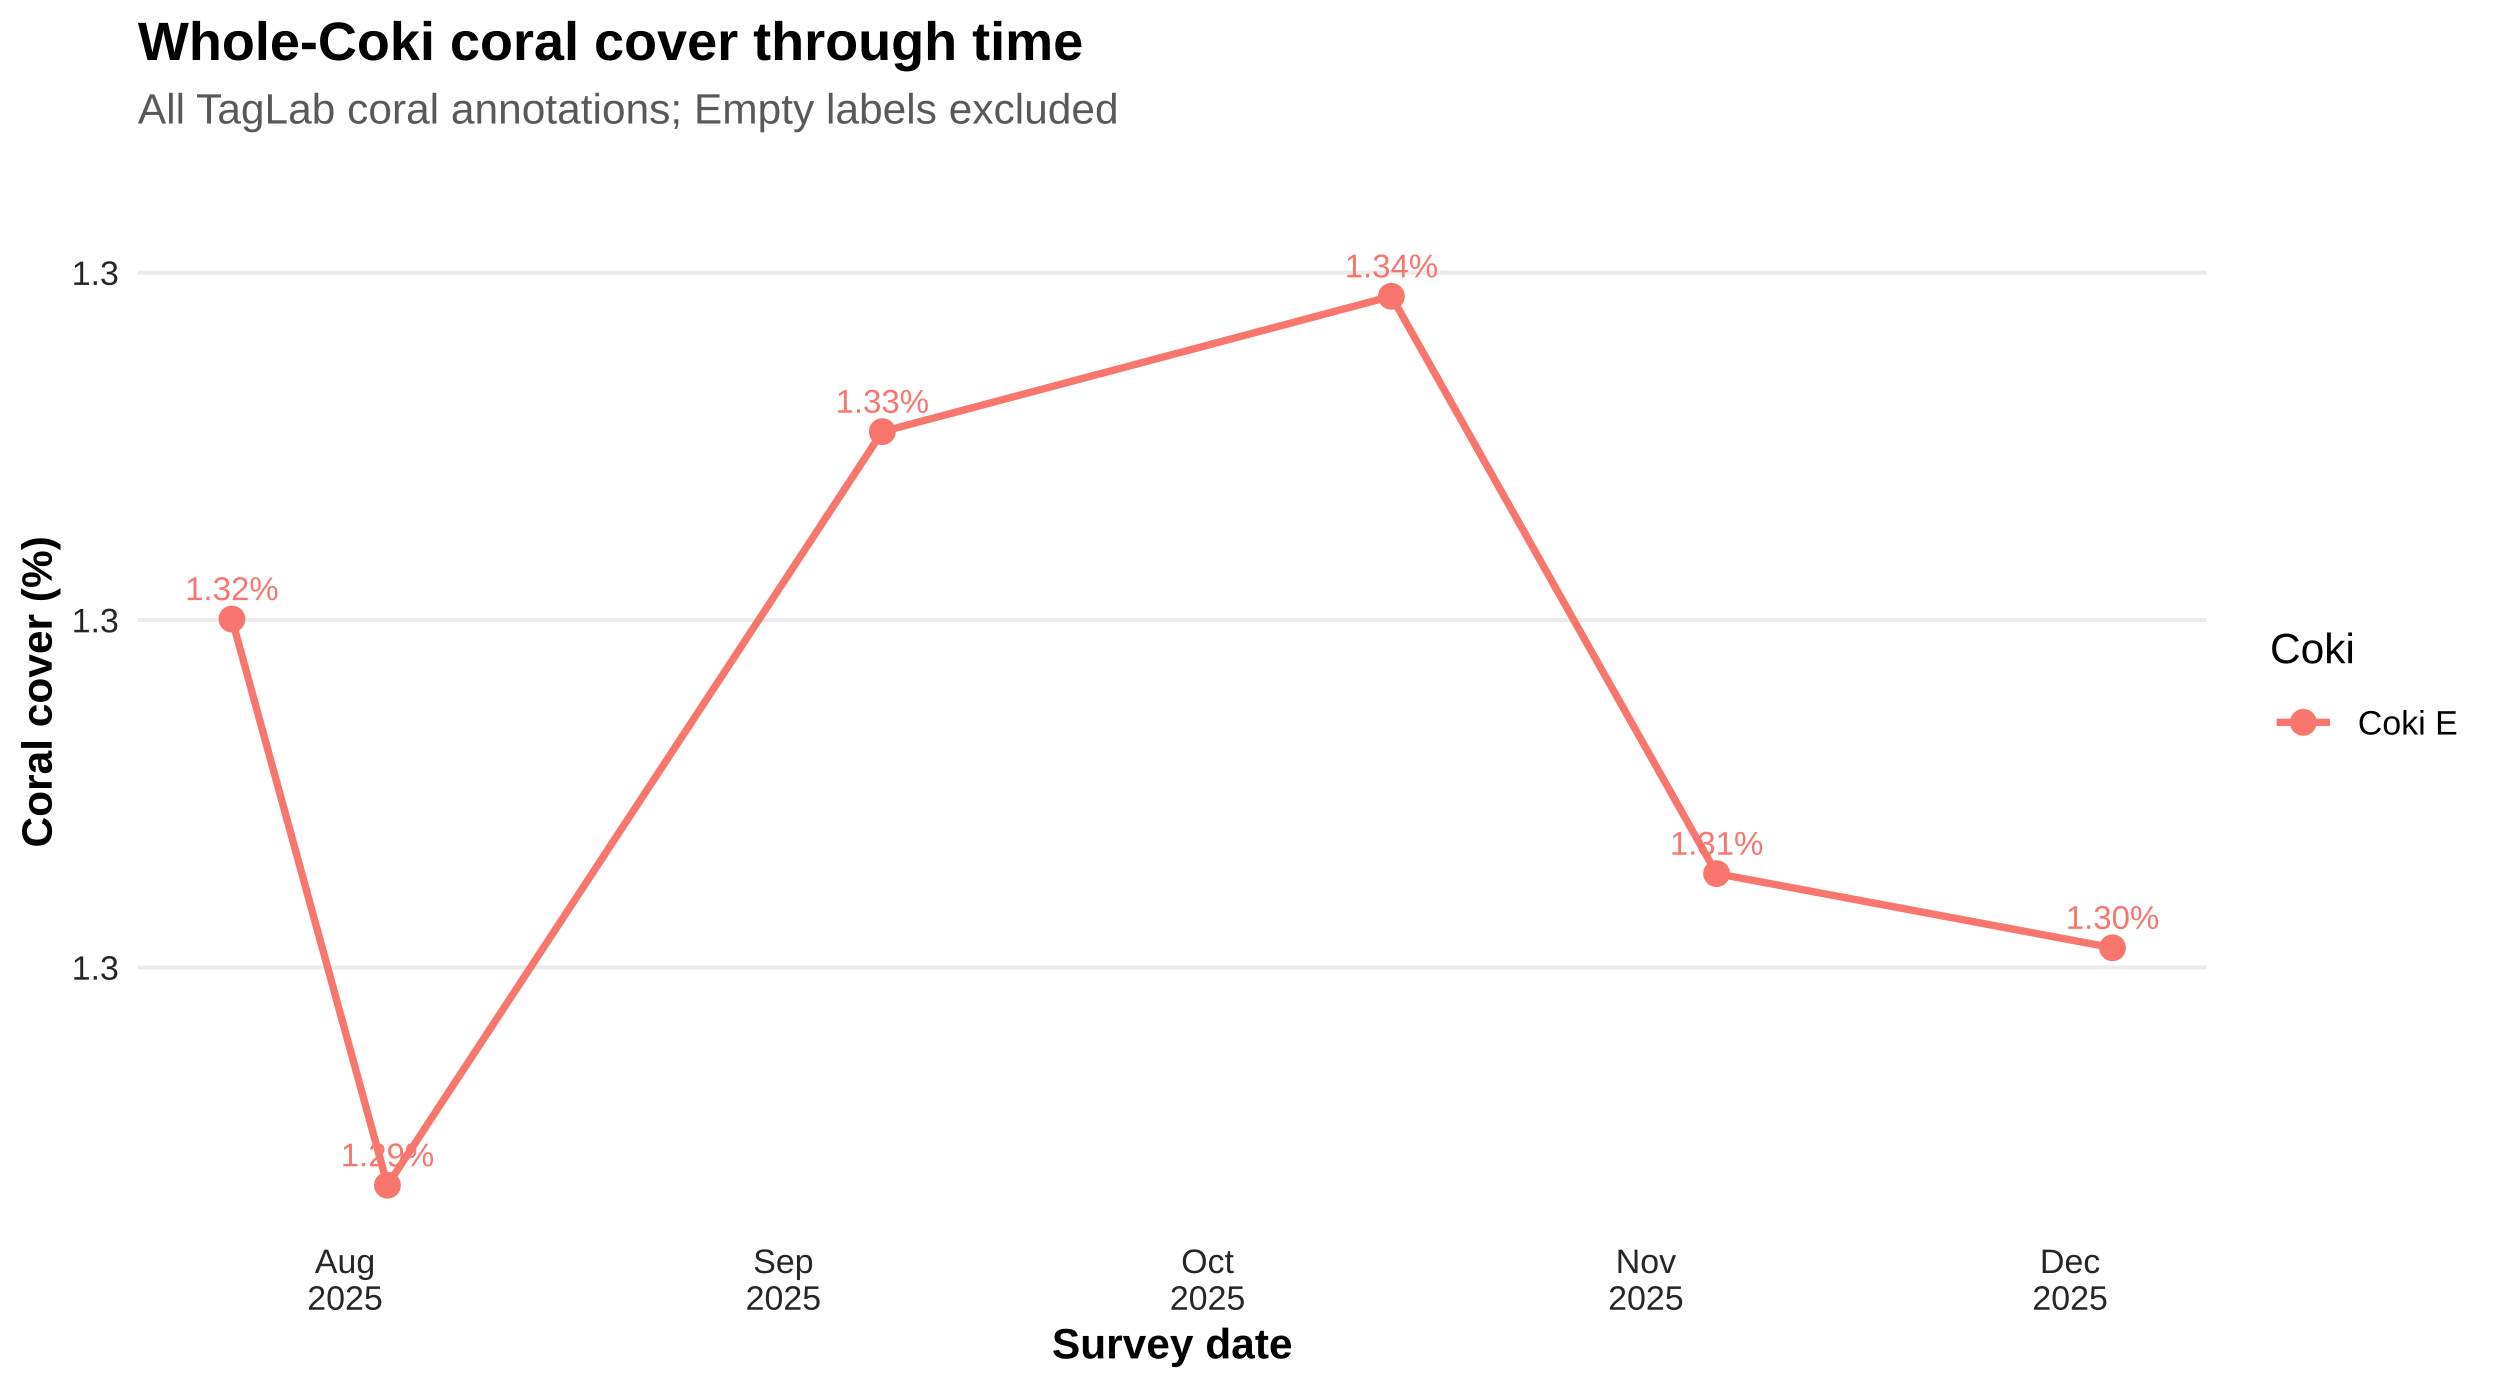
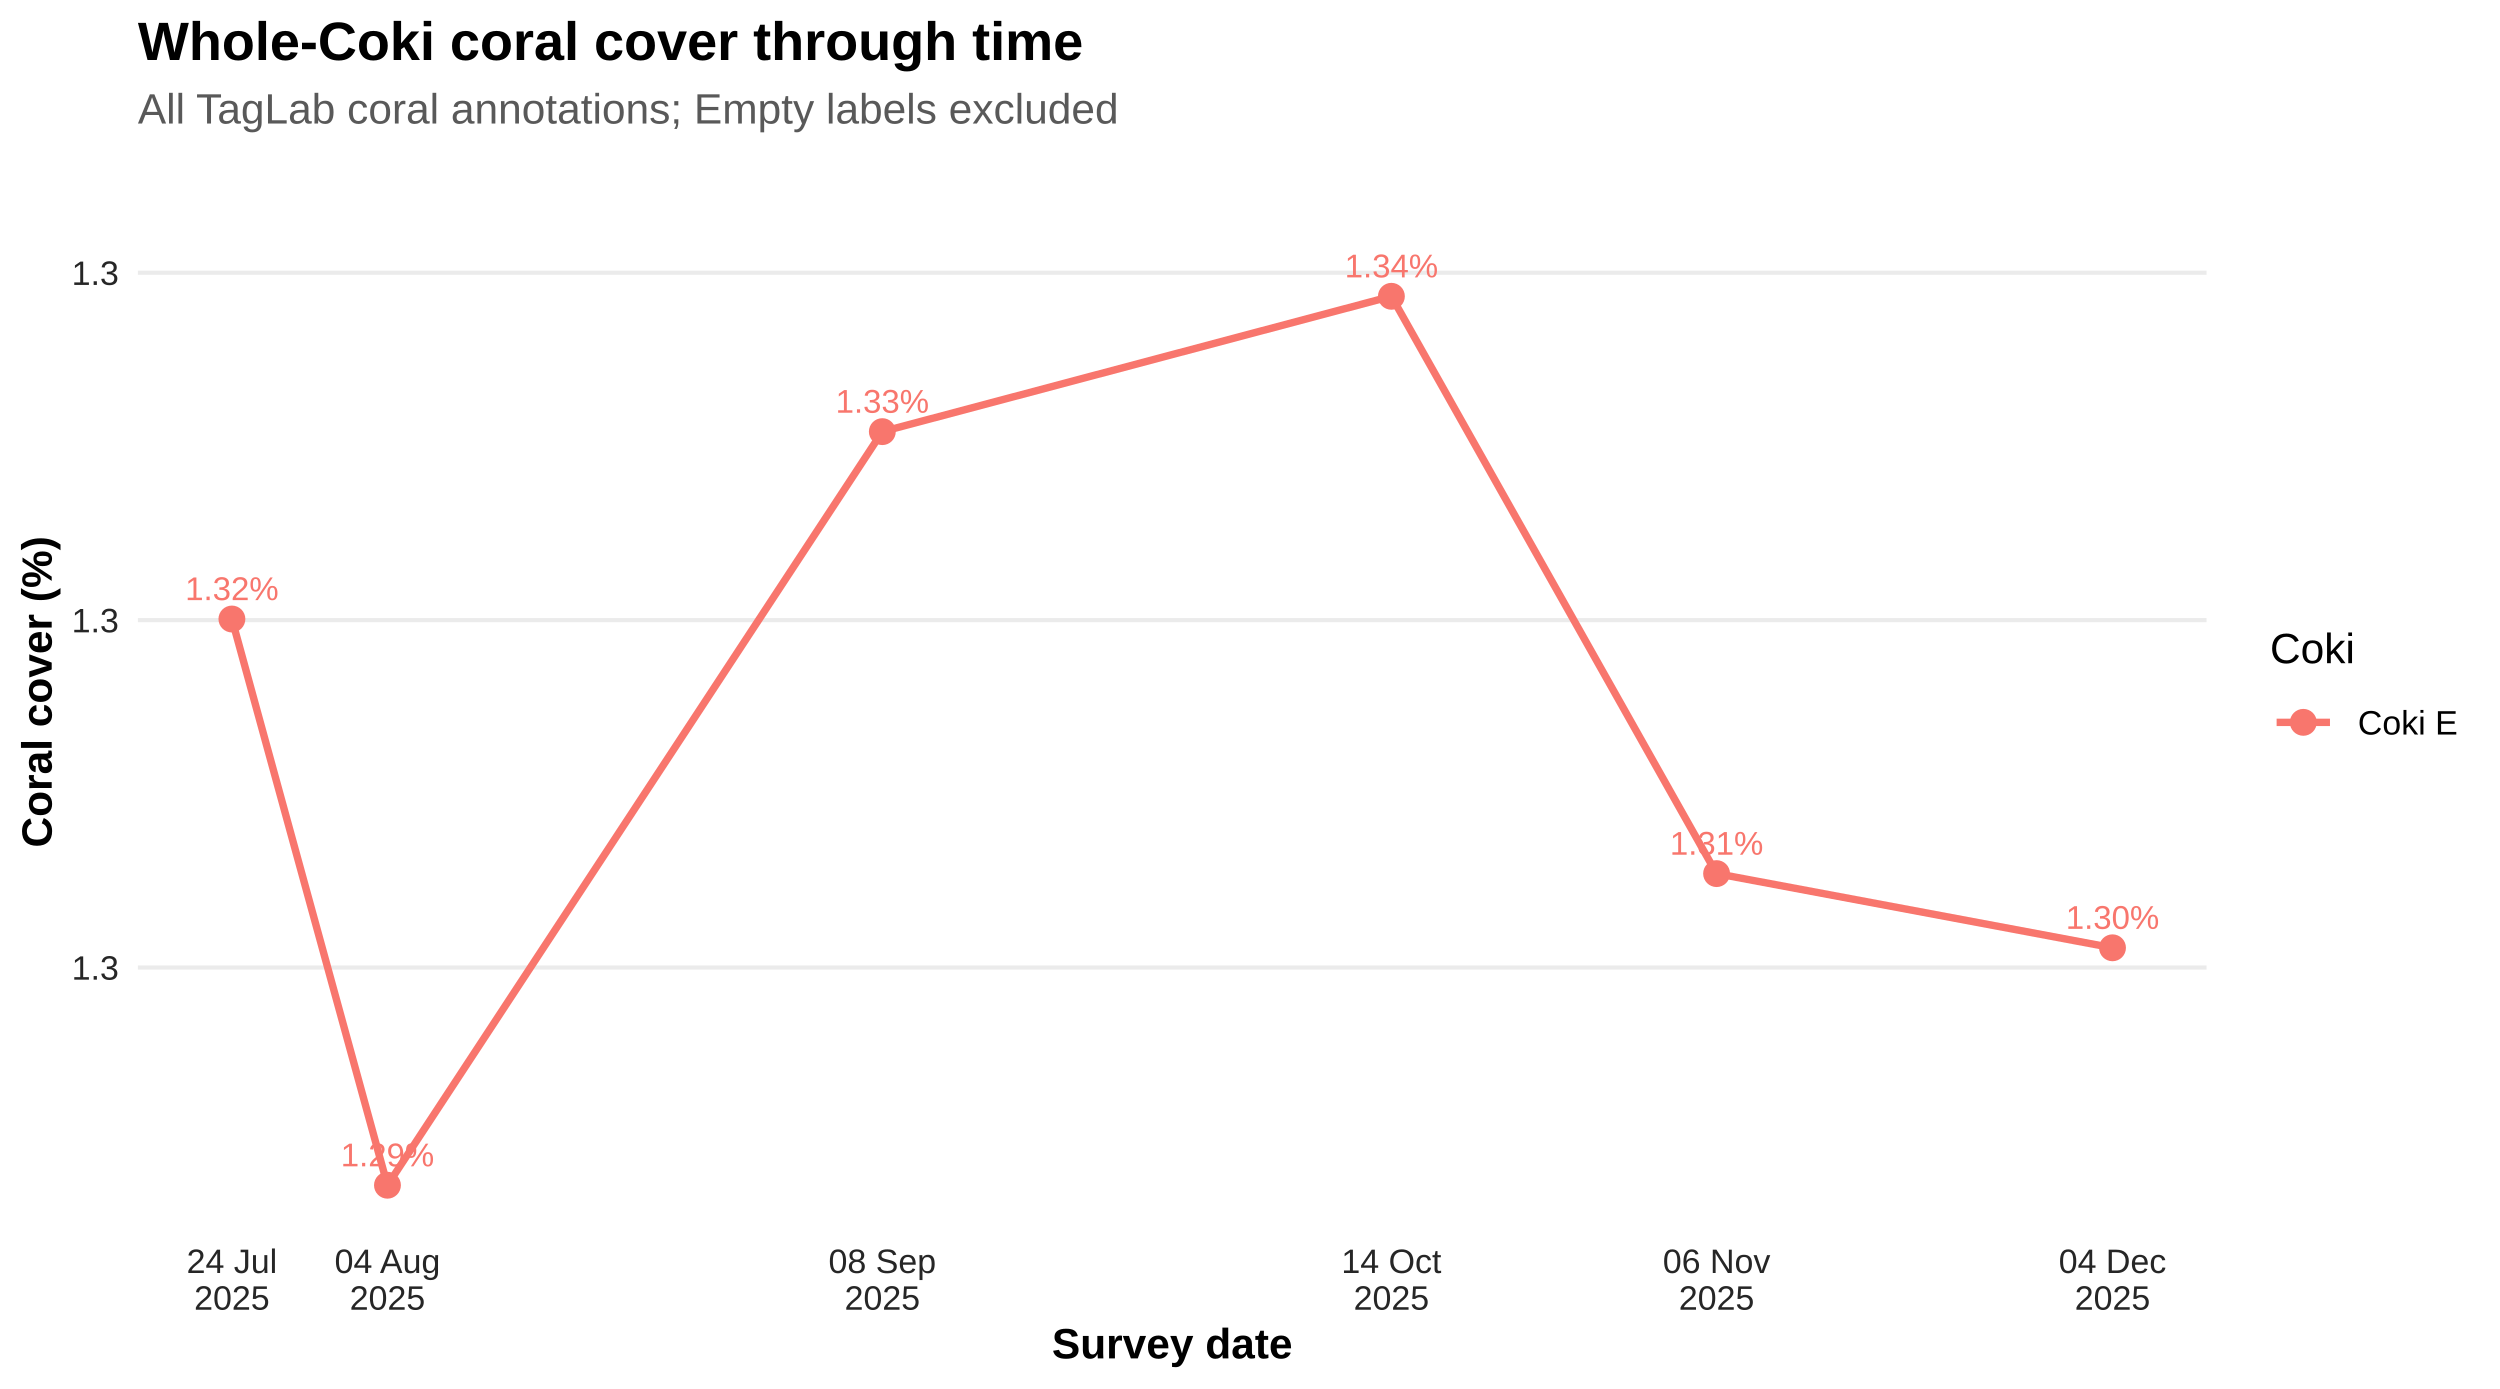
<svg xmlns="http://www.w3.org/2000/svg" class="svglite" width="648.00pt" height="360.00pt" viewBox="0 0 648.00 360.00">
  <defs>
    <style type="text/css">
    .svglite line, .svglite polyline, .svglite polygon, .svglite path, .svglite rect, .svglite circle {
      fill: none;
      stroke: #000000;
      stroke-linecap: round;
      stroke-linejoin: round;
      stroke-miterlimit: 10.00;
    }
    .svglite text {
      white-space: pre;
    }
  </style>
  </defs>
  <rect width="100%" height="100%" style="stroke: none; fill: #FFFFFF;" />
  <defs>
    <clipPath id="cpMC4wMHw2NDguMDB8MC4wMHwzNjAuMDA=">
      <rect x="0.00" y="0.00" width="648.00" height="360.00" />
    </clipPath>
  </defs>
  <g clip-path="url(#cpMC4wMHw2NDguMDB8MC4wMHwzNjAuMDA=)">
    <rect x="-0" y="0.00" width="648.00" height="360.00" style="stroke-width: 1.07; stroke: none; fill: #FFFFFF;" />
  </g>
  <defs>
    <clipPath id="cpMzUuNzR8NTcxLjk0fDM5LjkzfDMxOC43Mw==">
      <rect x="35.74" y="39.93" width="536.20" height="278.80" />
    </clipPath>
  </defs>
  <g clip-path="url(#cpMzUuNzR8NTcxLjk0fDM5LjkzfDMxOC43Mw==)">
    <polyline points="35.74,250.79 571.94,250.79 " style="stroke-width: 1.07; stroke: #EBEBEB; stroke-linecap: butt;" />
    <polyline points="35.74,160.74 571.94,160.74 " style="stroke-width: 1.07; stroke: #EBEBEB; stroke-linecap: butt;" />
    <polyline points="35.74,70.70 571.94,70.70 " style="stroke-width: 1.07; stroke: #EBEBEB; stroke-linecap: butt;" />
    <polyline points="60.11,160.45 100.43,307.21 228.70,111.88 360.65,76.80 444.94,226.44 547.56,245.67 " style="stroke-width: 1.92; stroke: #F8766D; stroke-linecap: butt;" />
    <circle cx="60.11" cy="160.45" r="3.13" style="stroke-width: 0.71; stroke: #F8766D; fill: #F8766D;" />
    <circle cx="100.43" cy="307.21" r="3.13" style="stroke-width: 0.71; stroke: #F8766D; fill: #F8766D;" />
    <circle cx="228.70" cy="111.88" r="3.13" style="stroke-width: 0.71; stroke: #F8766D; fill: #F8766D;" />
    <circle cx="360.65" cy="76.80" r="3.13" style="stroke-width: 0.71; stroke: #F8766D; fill: #F8766D;" />
    <circle cx="444.94" cy="226.44" r="3.13" style="stroke-width: 0.71; stroke: #F8766D; fill: #F8766D;" />
    <circle cx="547.56" cy="245.67" r="3.13" style="stroke-width: 0.71; stroke: #F8766D; fill: #F8766D;" />
    <text x="60.11" y="155.55" text-anchor="middle" style="font-size: 8.54px;fill: #F8766D; font-family: &quot;Arial&quot;;" textLength="24.19px" lengthAdjust="spacingAndGlyphs">1.32%</text>
    <text x="100.43" y="302.32" text-anchor="middle" style="font-size: 8.54px;fill: #F8766D; font-family: &quot;Arial&quot;;" textLength="24.19px" lengthAdjust="spacingAndGlyphs">1.29%</text>
    <text x="228.70" y="106.99" text-anchor="middle" style="font-size: 8.54px;fill: #F8766D; font-family: &quot;Arial&quot;;" textLength="24.19px" lengthAdjust="spacingAndGlyphs">1.33%</text>
    <text x="360.65" y="71.90" text-anchor="middle" style="font-size: 8.54px;fill: #F8766D; font-family: &quot;Arial&quot;;" textLength="24.19px" lengthAdjust="spacingAndGlyphs">1.34%</text>
    <text x="444.94" y="221.55" text-anchor="middle" style="font-size: 8.54px;fill: #F8766D; font-family: &quot;Arial&quot;;" textLength="24.19px" lengthAdjust="spacingAndGlyphs">1.31%</text>
    <text x="547.56" y="240.77" text-anchor="middle" style="font-size: 8.54px;fill: #F8766D; font-family: &quot;Arial&quot;;" textLength="24.19px" lengthAdjust="spacingAndGlyphs">1.30%</text>
  </g>
  <g clip-path="url(#cpMC4wMHw2NDguMDB8MC4wMHwzNjAuMDA=)">
    <text x="30.81" y="253.94" text-anchor="end" style="font-size: 8.80px;fill: #262626; font-family: &quot;Arial&quot;;" textLength="12.23px" lengthAdjust="spacingAndGlyphs">1.3</text>
    <text x="30.81" y="163.90" text-anchor="end" style="font-size: 8.80px;fill: #262626; font-family: &quot;Arial&quot;;" textLength="12.23px" lengthAdjust="spacingAndGlyphs">1.3</text>
    <text x="30.81" y="73.85" text-anchor="end" style="font-size: 8.80px;fill: #262626; font-family: &quot;Arial&quot;;" textLength="12.23px" lengthAdjust="spacingAndGlyphs">1.3</text>
-     <text x="89.43" y="329.97" text-anchor="middle" style="font-size: 8.80px;fill: #262626; font-family: &quot;Arial&quot;;" textLength="15.66px" lengthAdjust="spacingAndGlyphs">Aug</text>
-     <text x="89.43" y="339.48" text-anchor="middle" style="font-size: 8.80px;fill: #262626; font-family: &quot;Arial&quot;;" textLength="19.58px" lengthAdjust="spacingAndGlyphs">2025</text>
-     <text x="203.05" y="329.97" text-anchor="middle" style="font-size: 8.80px;fill: #262626; font-family: &quot;Arial&quot;;" textLength="15.66px" lengthAdjust="spacingAndGlyphs">Sep</text>
-     <text x="203.05" y="339.48" text-anchor="middle" style="font-size: 8.80px;fill: #262626; font-family: &quot;Arial&quot;;" textLength="19.58px" lengthAdjust="spacingAndGlyphs">2025</text>
-     <text x="313.00" y="329.97" text-anchor="middle" style="font-size: 8.80px;fill: #262626; font-family: &quot;Arial&quot;;" textLength="13.68px" lengthAdjust="spacingAndGlyphs">Oct</text>
-     <text x="313.00" y="339.48" text-anchor="middle" style="font-size: 8.80px;fill: #262626; font-family: &quot;Arial&quot;;" textLength="19.58px" lengthAdjust="spacingAndGlyphs">2025</text>
-     <text x="426.62" y="329.97" text-anchor="middle" style="font-size: 8.80px;fill: #262626; font-family: &quot;Arial&quot;;" textLength="15.65px" lengthAdjust="spacingAndGlyphs">Nov</text>
-     <text x="426.62" y="339.48" text-anchor="middle" style="font-size: 8.80px;fill: #262626; font-family: &quot;Arial&quot;;" textLength="19.58px" lengthAdjust="spacingAndGlyphs">2025</text>
-     <text x="536.57" y="329.97" text-anchor="middle" style="font-size: 8.80px;fill: #262626; font-family: &quot;Arial&quot;;" textLength="15.65px" lengthAdjust="spacingAndGlyphs">Dec</text>
-     <text x="536.57" y="339.48" text-anchor="middle" style="font-size: 8.80px;fill: #262626; font-family: &quot;Arial&quot;;" textLength="19.58px" lengthAdjust="spacingAndGlyphs">2025</text>
+     <text x="60.11" y="329.97" text-anchor="middle" style="font-size: 8.80px;fill: #262626; font-family: &quot;Arial&quot;;" textLength="23.48px" lengthAdjust="spacingAndGlyphs">24 Jul</text>
+     <text x="60.11" y="339.48" text-anchor="middle" style="font-size: 8.80px;fill: #262626; font-family: &quot;Arial&quot;;" textLength="19.58px" lengthAdjust="spacingAndGlyphs">2025</text>
+     <text x="100.43" y="329.97" text-anchor="middle" style="font-size: 8.80px;fill: #262626; font-family: &quot;Arial&quot;;" textLength="27.89px" lengthAdjust="spacingAndGlyphs">04 Aug</text>
+     <text x="100.43" y="339.48" text-anchor="middle" style="font-size: 8.80px;fill: #262626; font-family: &quot;Arial&quot;;" textLength="19.58px" lengthAdjust="spacingAndGlyphs">2025</text>
+     <text x="228.70" y="329.97" text-anchor="middle" style="font-size: 8.80px;fill: #262626; font-family: &quot;Arial&quot;;" textLength="27.89px" lengthAdjust="spacingAndGlyphs">08 Sep</text>
+     <text x="228.70" y="339.48" text-anchor="middle" style="font-size: 8.80px;fill: #262626; font-family: &quot;Arial&quot;;" textLength="19.58px" lengthAdjust="spacingAndGlyphs">2025</text>
+     <text x="360.65" y="329.97" text-anchor="middle" style="font-size: 8.80px;fill: #262626; font-family: &quot;Arial&quot;;" textLength="25.91px" lengthAdjust="spacingAndGlyphs">14 Oct</text>
+     <text x="360.65" y="339.48" text-anchor="middle" style="font-size: 8.80px;fill: #262626; font-family: &quot;Arial&quot;;" textLength="19.58px" lengthAdjust="spacingAndGlyphs">2025</text>
+     <text x="444.94" y="329.97" text-anchor="middle" style="font-size: 8.80px;fill: #262626; font-family: &quot;Arial&quot;;" textLength="27.88px" lengthAdjust="spacingAndGlyphs">06 Nov</text>
+     <text x="444.94" y="339.48" text-anchor="middle" style="font-size: 8.80px;fill: #262626; font-family: &quot;Arial&quot;;" textLength="19.58px" lengthAdjust="spacingAndGlyphs">2025</text>
+     <text x="547.56" y="329.97" text-anchor="middle" style="font-size: 8.80px;fill: #262626; font-family: &quot;Arial&quot;;" textLength="27.88px" lengthAdjust="spacingAndGlyphs">04 Dec</text>
+     <text x="547.56" y="339.48" text-anchor="middle" style="font-size: 8.80px;fill: #262626; font-family: &quot;Arial&quot;;" textLength="19.58px" lengthAdjust="spacingAndGlyphs">2025</text>
    <text x="303.84" y="352.09" text-anchor="middle" style="font-size: 11.00px; font-weight: bold; font-family: &quot;Arial&quot;;" textLength="62.38px" lengthAdjust="spacingAndGlyphs">Survey date</text>
    <text transform="translate(13.40,179.33) rotate(-90)" text-anchor="middle" style="font-size: 11.00px; font-weight: bold; font-family: &quot;Arial&quot;;" textLength="80.72px" lengthAdjust="spacingAndGlyphs">Coral cover (%)</text>
    <text x="588.38" y="171.90" style="font-size: 11.00px; font-family: &quot;Arial&quot;;" textLength="22.00px" lengthAdjust="spacingAndGlyphs">Coki</text>
    <line x1="590.10" y1="187.23" x2="603.93" y2="187.23" style="stroke-width: 1.92; stroke: #F8766D; stroke-linecap: butt;" />
    <circle cx="597.02" cy="187.23" r="3.13" style="stroke-width: 0.71; stroke: #F8766D; fill: #F8766D;" />
    <text x="611.14" y="190.39" style="font-size: 8.80px; font-family: &quot;Arial&quot;;" textLength="25.91px" lengthAdjust="spacingAndGlyphs">Coki E</text>
    <text x="35.74" y="32.02" style="font-size: 11.00px;fill: #595959; font-family: &quot;Arial&quot;;" textLength="255.60px" lengthAdjust="spacingAndGlyphs">All TagLab coral annotations; Empty labels excluded</text>
    <text x="35.74" y="15.55" style="font-size: 14.00px; font-weight: bold; font-family: &quot;Arial&quot;;" textLength="244.93px" lengthAdjust="spacingAndGlyphs">Whole-Coki coral cover through time</text>
  </g>
</svg>
